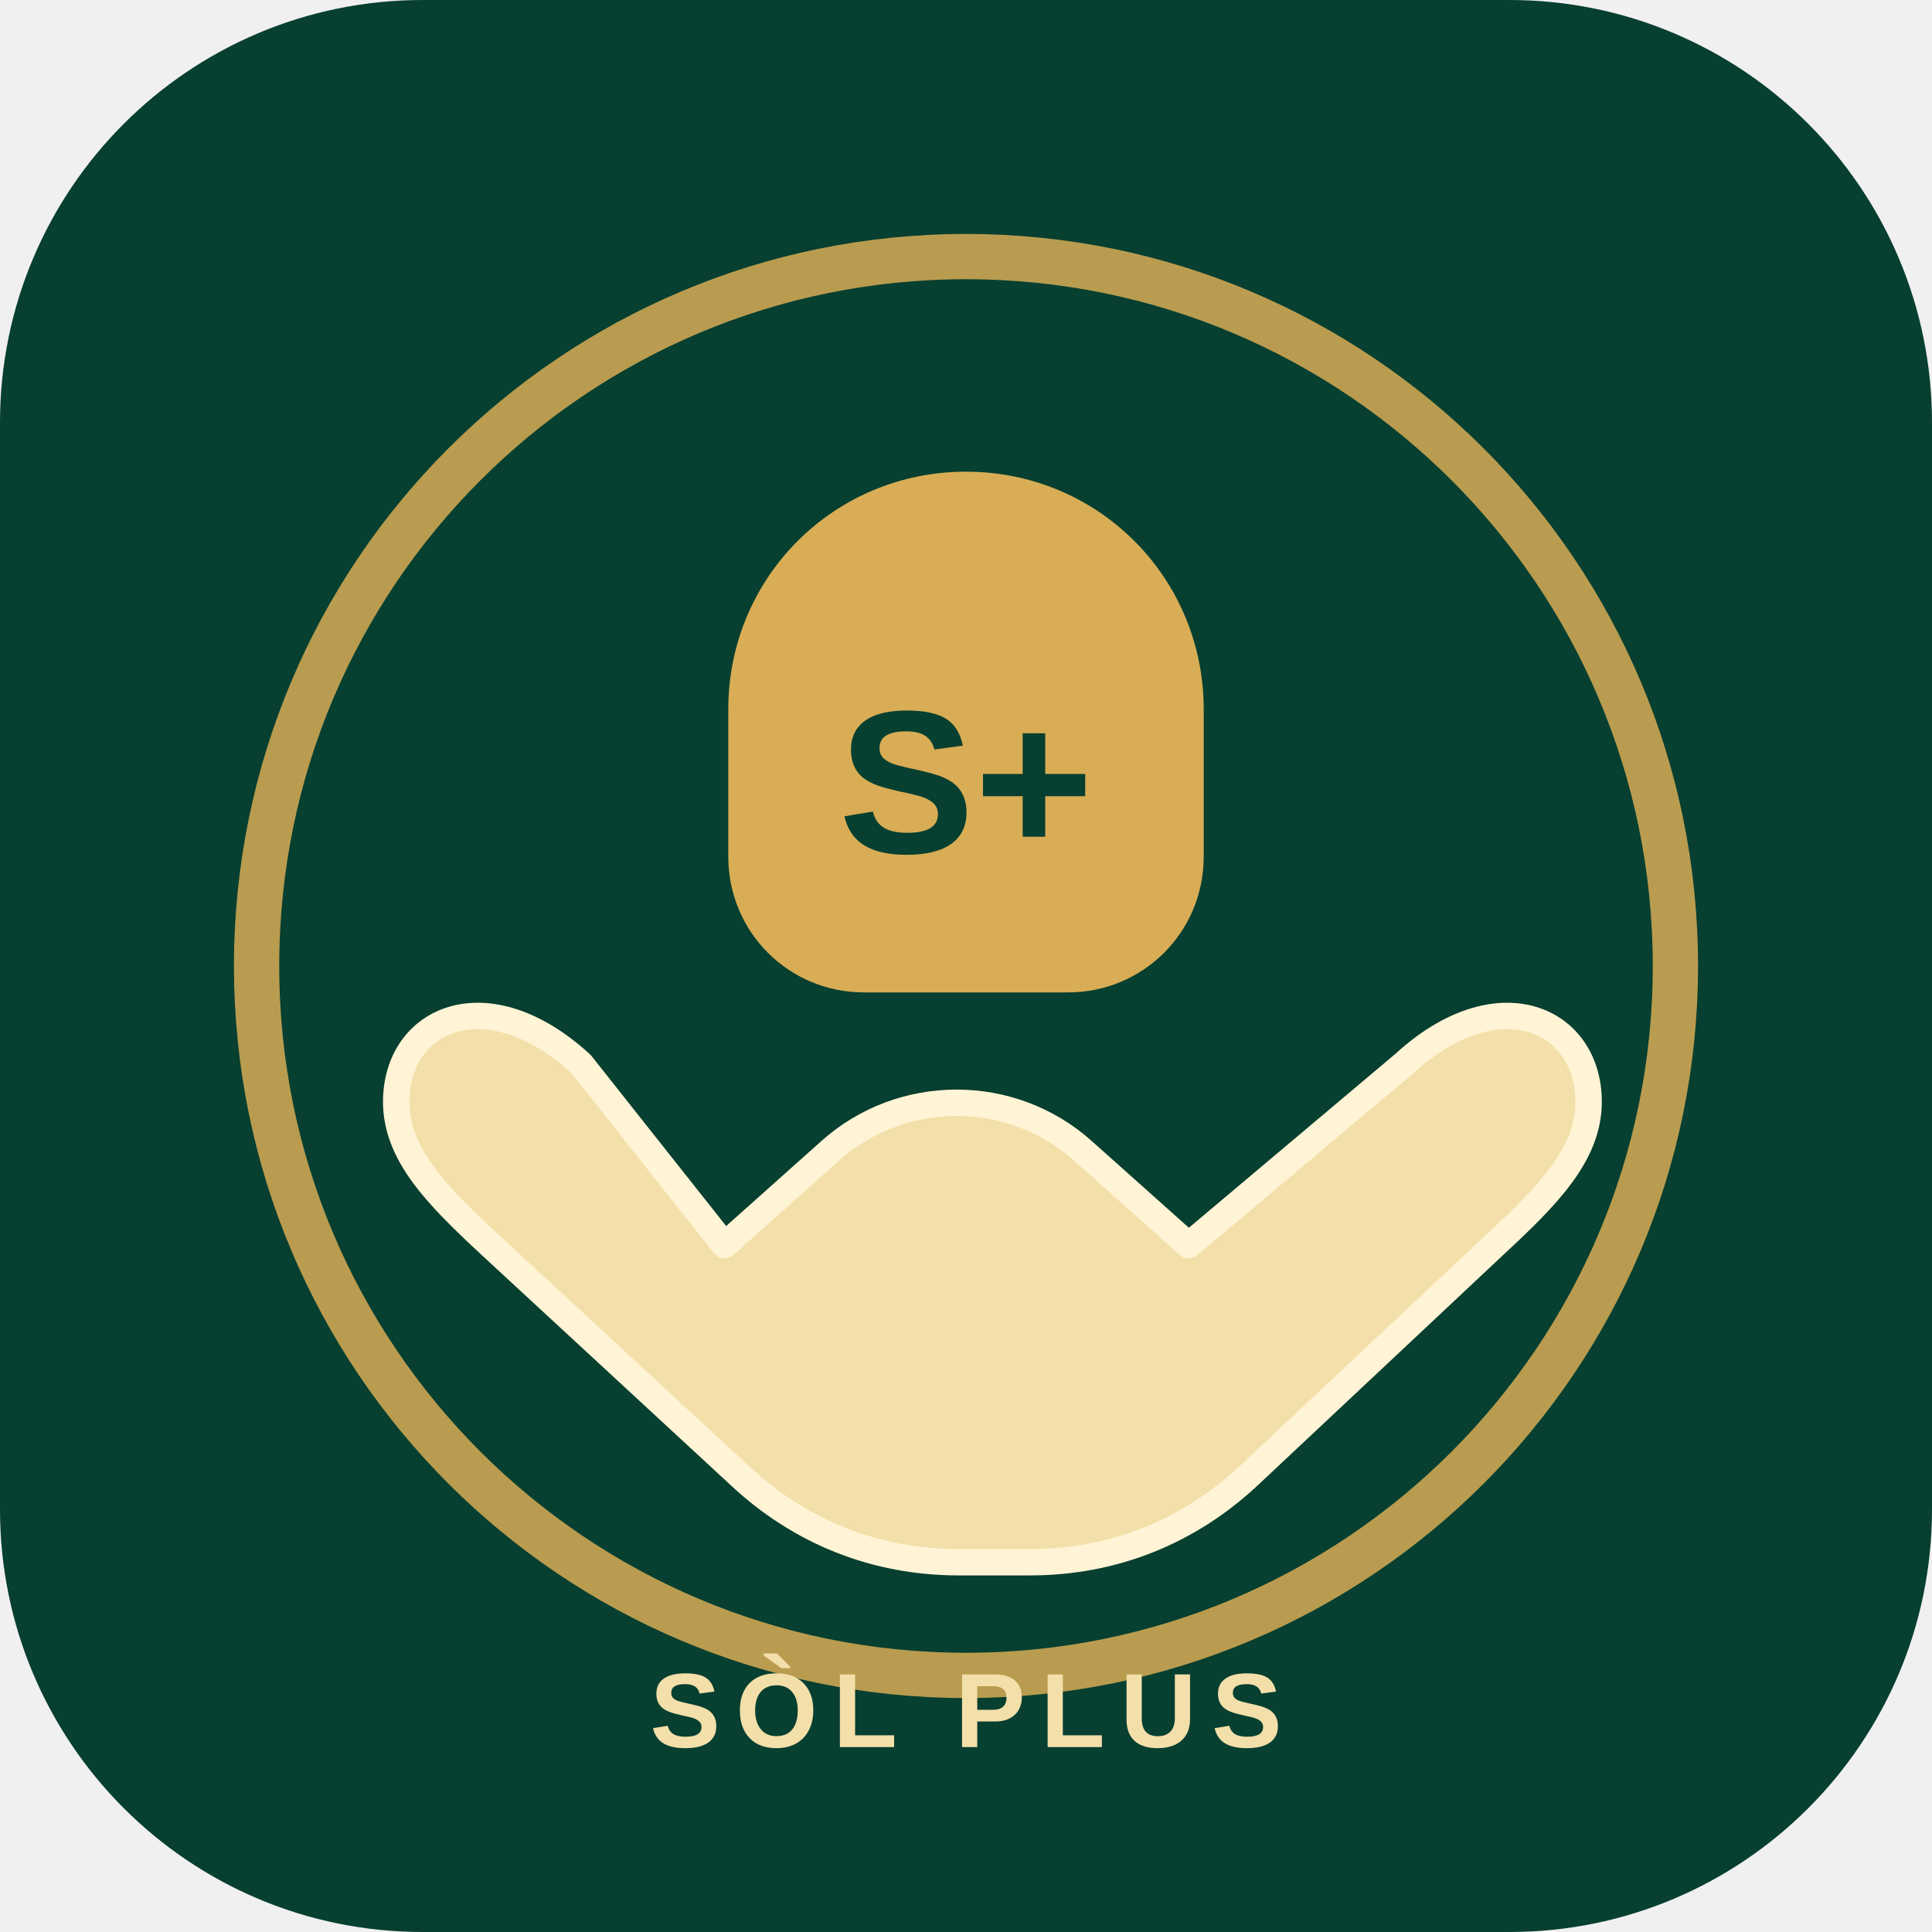
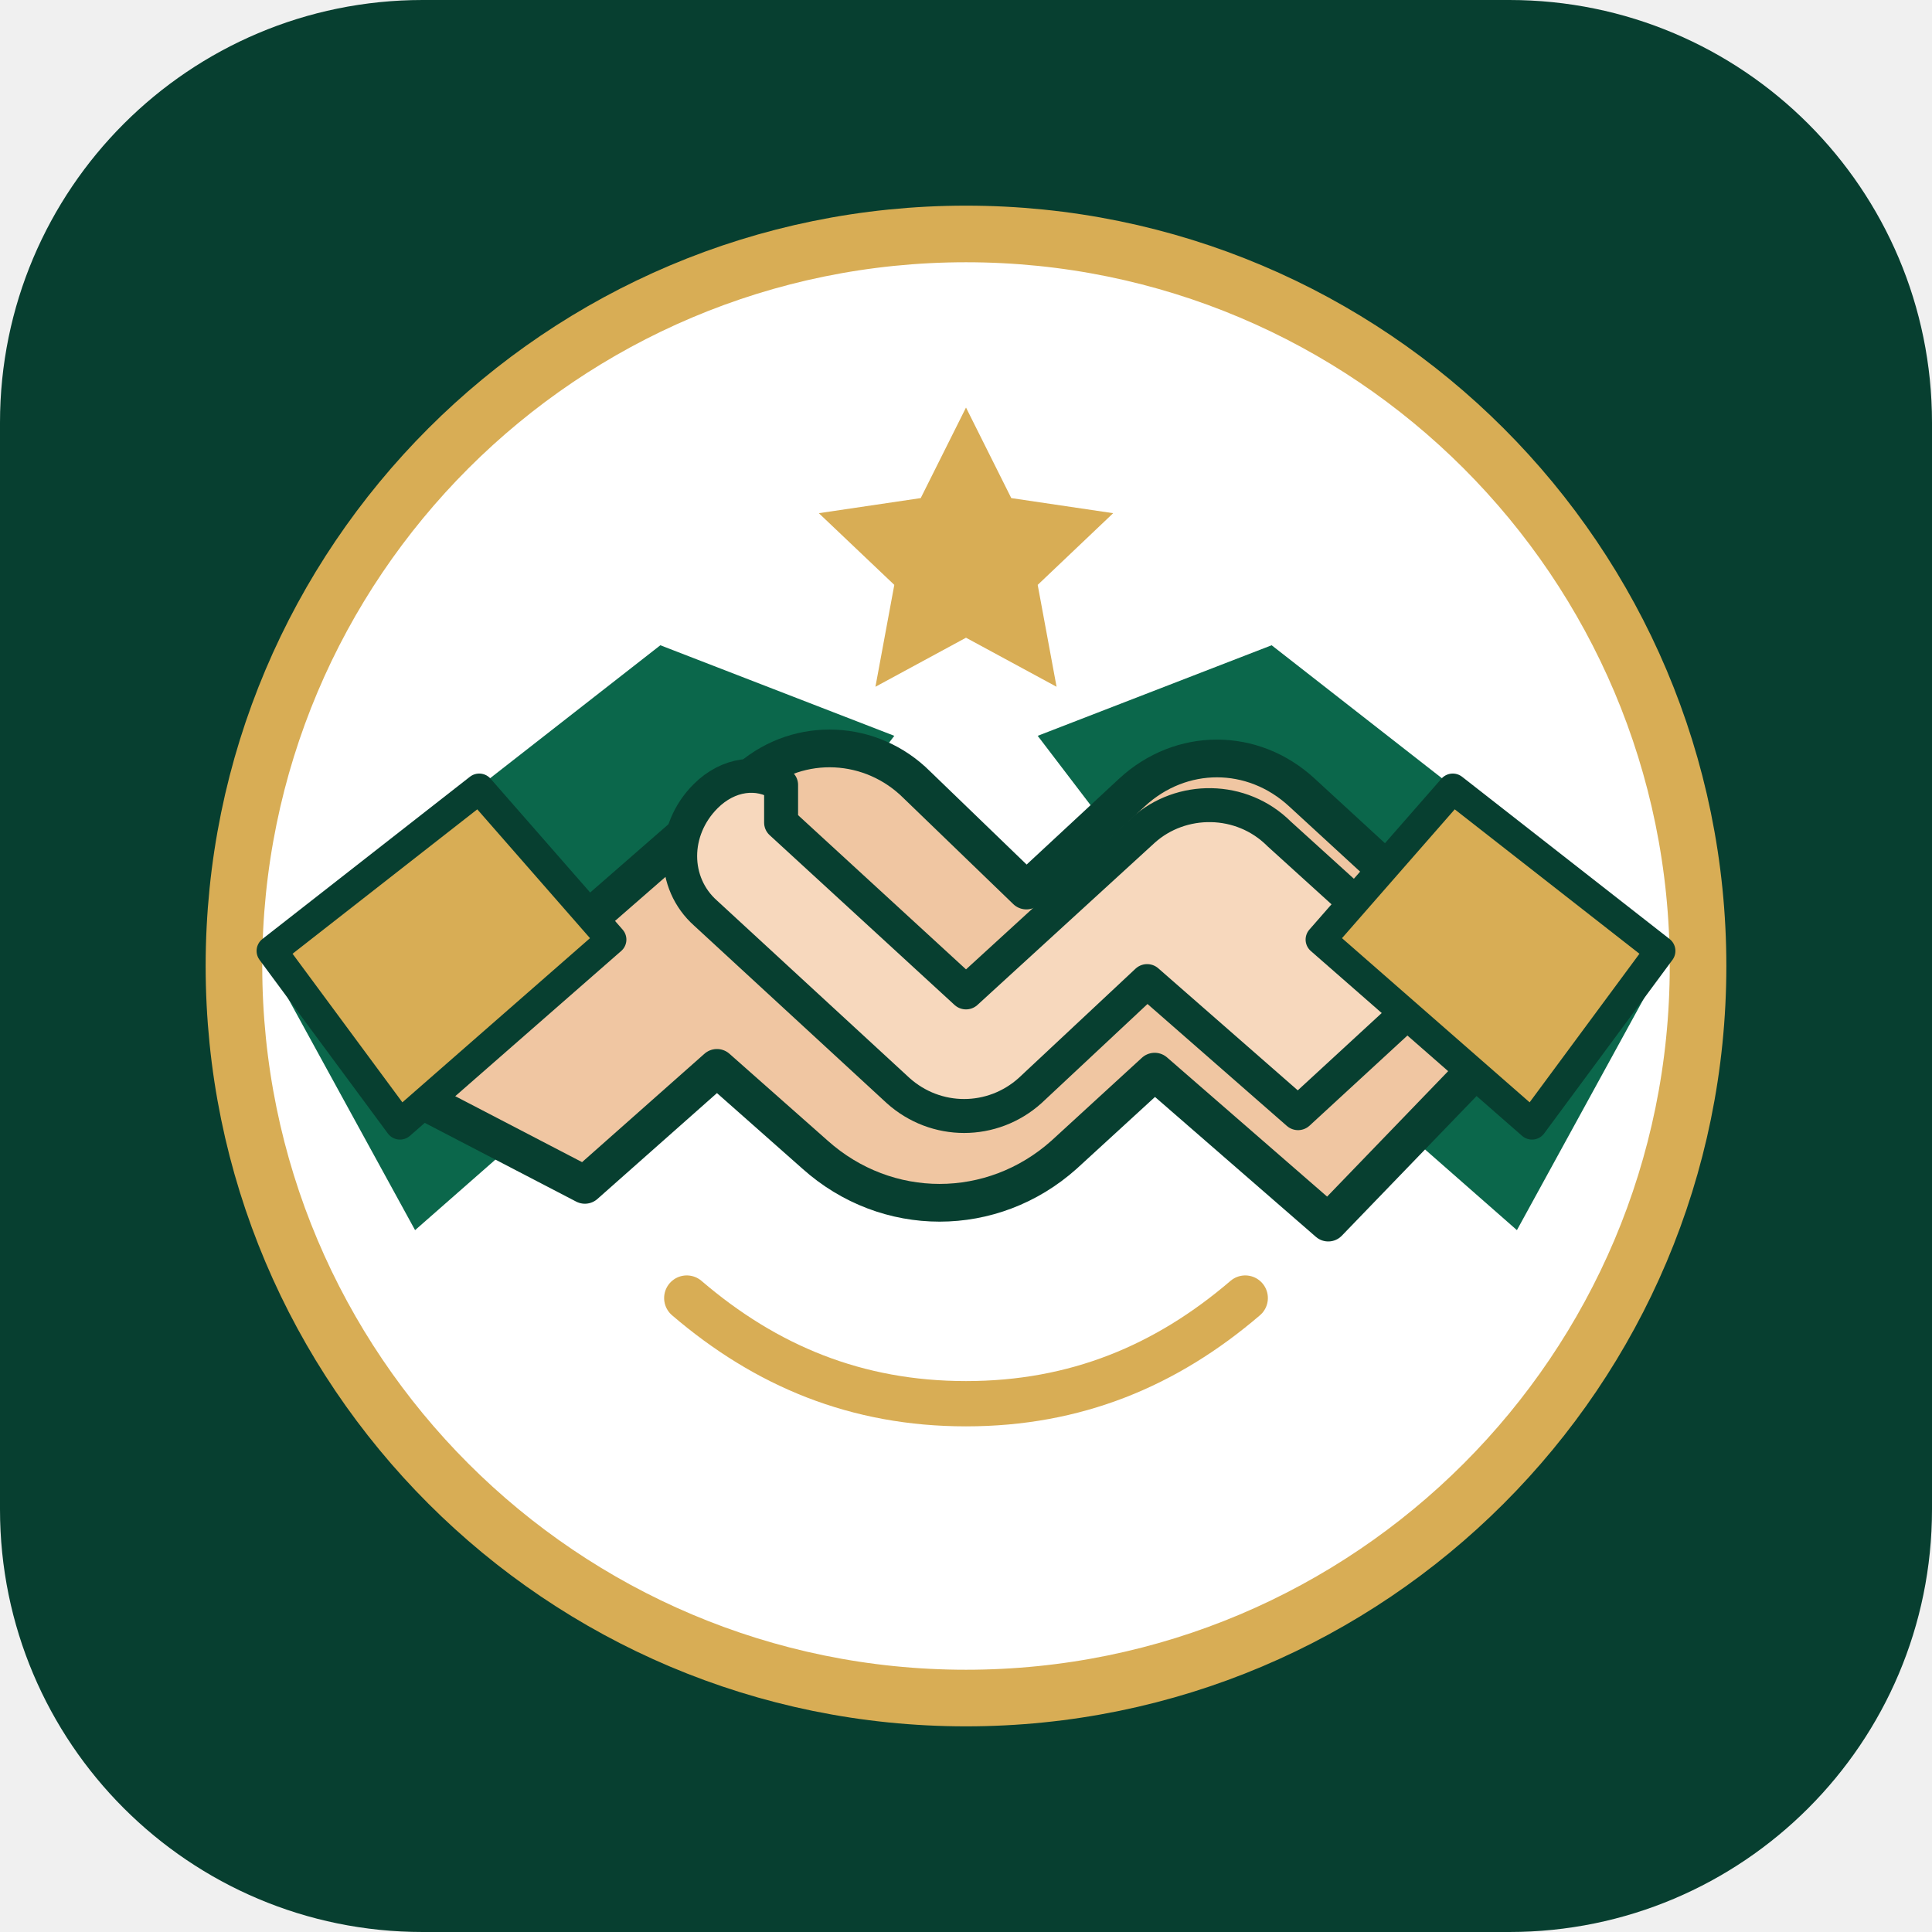
- <svg xmlns="http://www.w3.org/2000/svg" viewBox="0 0 512 512">
+ <svg xmlns="http://www.w3.org/2000/svg" viewBox="0 0 512 512" role="img" aria-label="SÒL PLUS — men nan men">
  <rect width="512" height="512" rx="112" fill="#073f30" />
-   <circle cx="256" cy="256" r="188" fill="none" stroke="#d8ad55" stroke-width="12" opacity=".85" />
-   <path d="M154 282c-25-23-49-12-49 10 0 14 11 25 25 38l66 61c16 15 36 23 58 23h19c22 0 42-8 58-23l65-61c14-13 25-24 25-38 0-22-24-33-49-10l-57 48-28-25c-19-17-48-17-67 0l-28 25z" fill="#f3dfa9" stroke="#fff4d5" stroke-width="7" stroke-linejoin="round" />
-   <path d="M256 125c-35 0-63 28-63 63v39c0 20 16 36 36 36h54c20 0 36-16 36-36v-39c0-35-28-63-63-63z" fill="#d8ad55" />
-   <text x="256" y="226" text-anchor="middle" font-family="Arial,sans-serif" font-size="54" font-weight="800" fill="#073f30">S+</text>
-   <text x="256" y="463" text-anchor="middle" font-family="Arial,sans-serif" font-size="28" font-weight="800" letter-spacing="4" fill="#f3dfa9">SÒL PLUS</text>
+   <circle cx="256" cy="256" r="194" fill="#fff" stroke="#d8ad55" stroke-width="15" />
+   <path d="M70 253l105-82 62 24-45 59-82 72z" fill="#0b674b" />
+   <path d="M442 253l-105-82-62 24 45 59 82 72z" fill="#0b674b" />
+   <path d="M105 288l94-82c13-11 32-10 44 2l29 28 28-26c13-12 32-12 45 0l62 57-55 57-46-40-24 22c-19 17-47 17-66 0l-26-23-35 31z" fill="#f0c6a2" stroke="#073f30" stroke-width="10" stroke-linejoin="round" />
+   <path d="M207 218l49 45 47-43c10-9 26-9 36 1l43 39-38 35-40-35-31 29c-10 9-25 9-35 0l-51-47c-9-8-9-22 0-31 6-6 14-7 20-3z" fill="#f7d8bd" stroke="#073f30" stroke-width="9" stroke-linejoin="round" />
+   <path d="M72 252l55-43 35 40-56 49zM440 252l-55-43-35 40 56 49z" fill="#d8ad55" stroke="#073f30" stroke-width="8" stroke-linejoin="round" />
+   <path d="M182 344c21 18 45 28 74 28s53-10 74-28" fill="none" stroke="#d8ad55" stroke-width="12" stroke-linecap="round" />
+   <path d="M256 108l12 24 27 4-20 19 5 27-24-13-24 13 5-27-20-19 27-4z" fill="#d8ad55" />
</svg>
